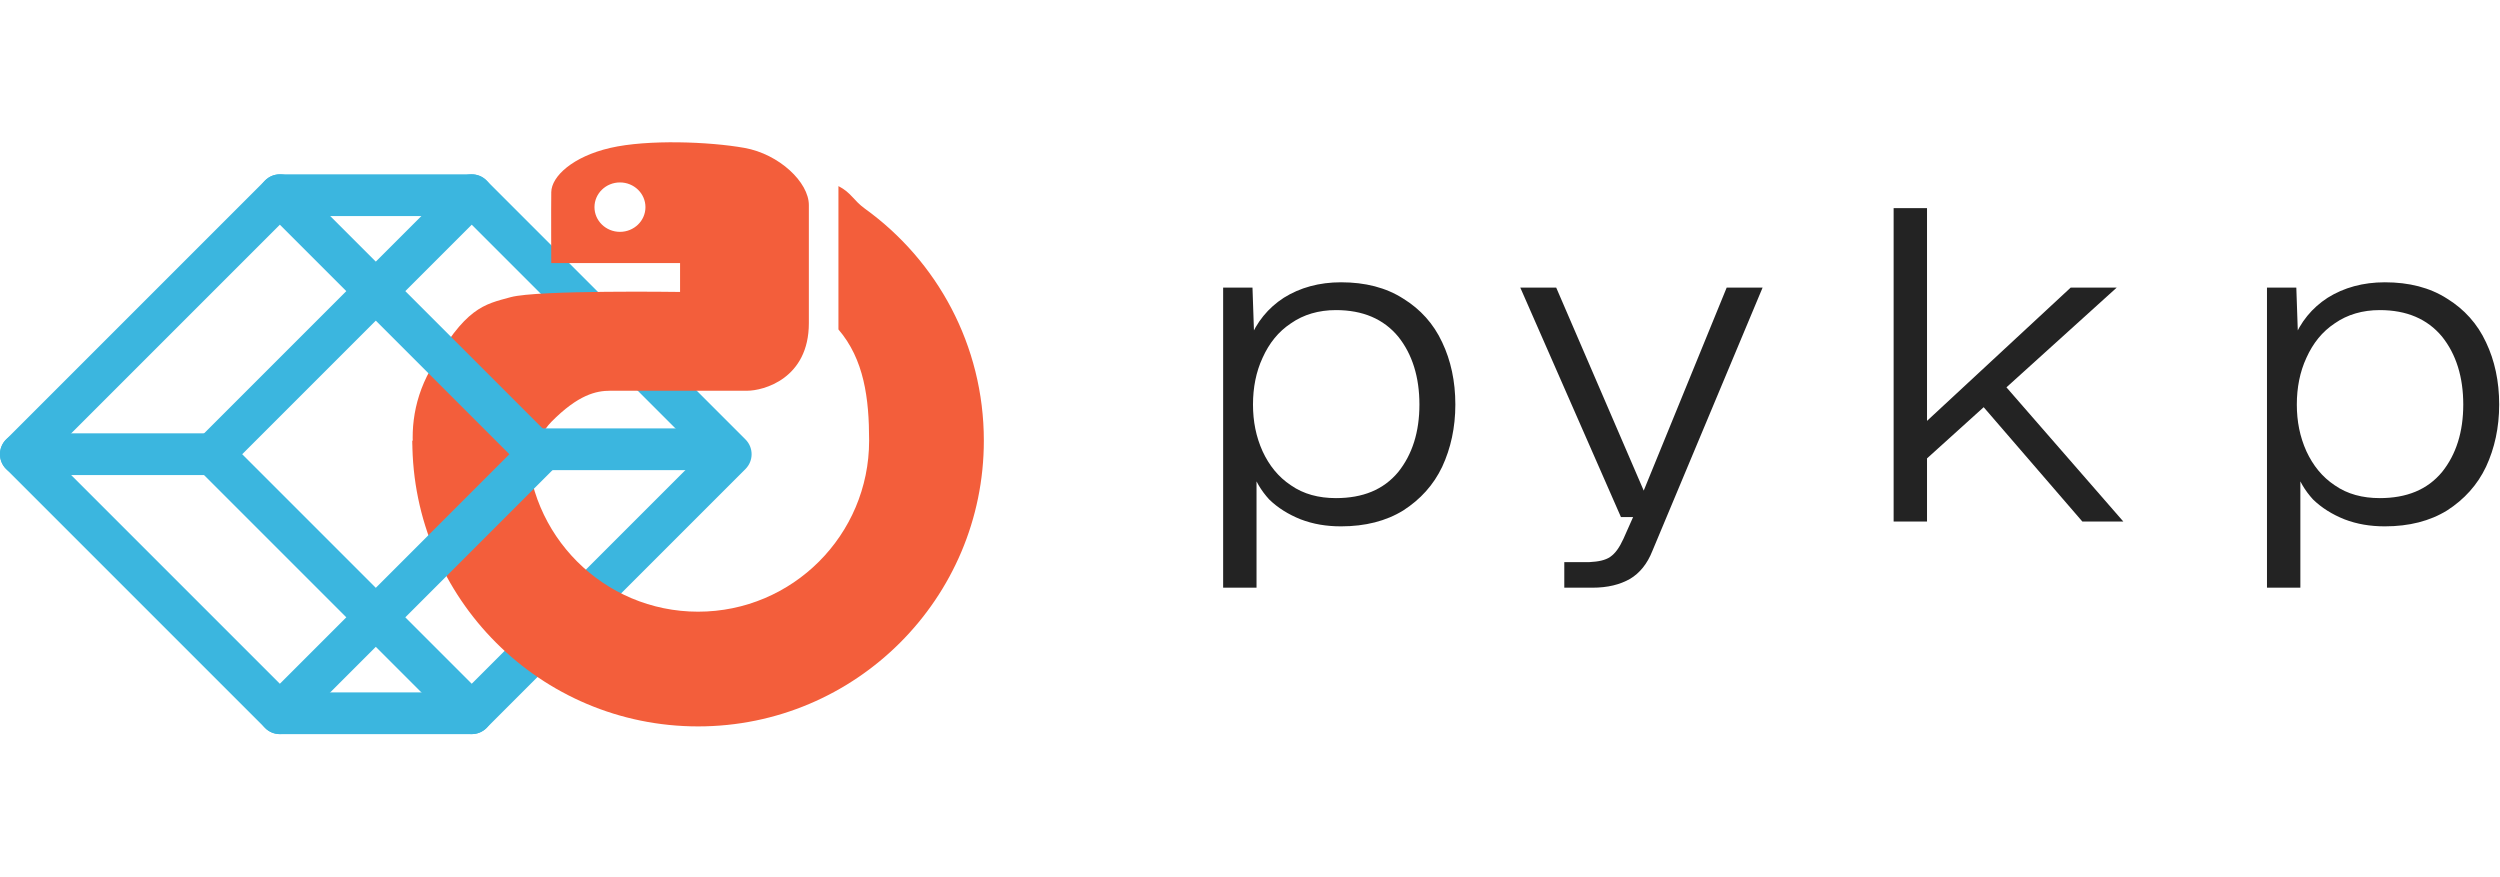
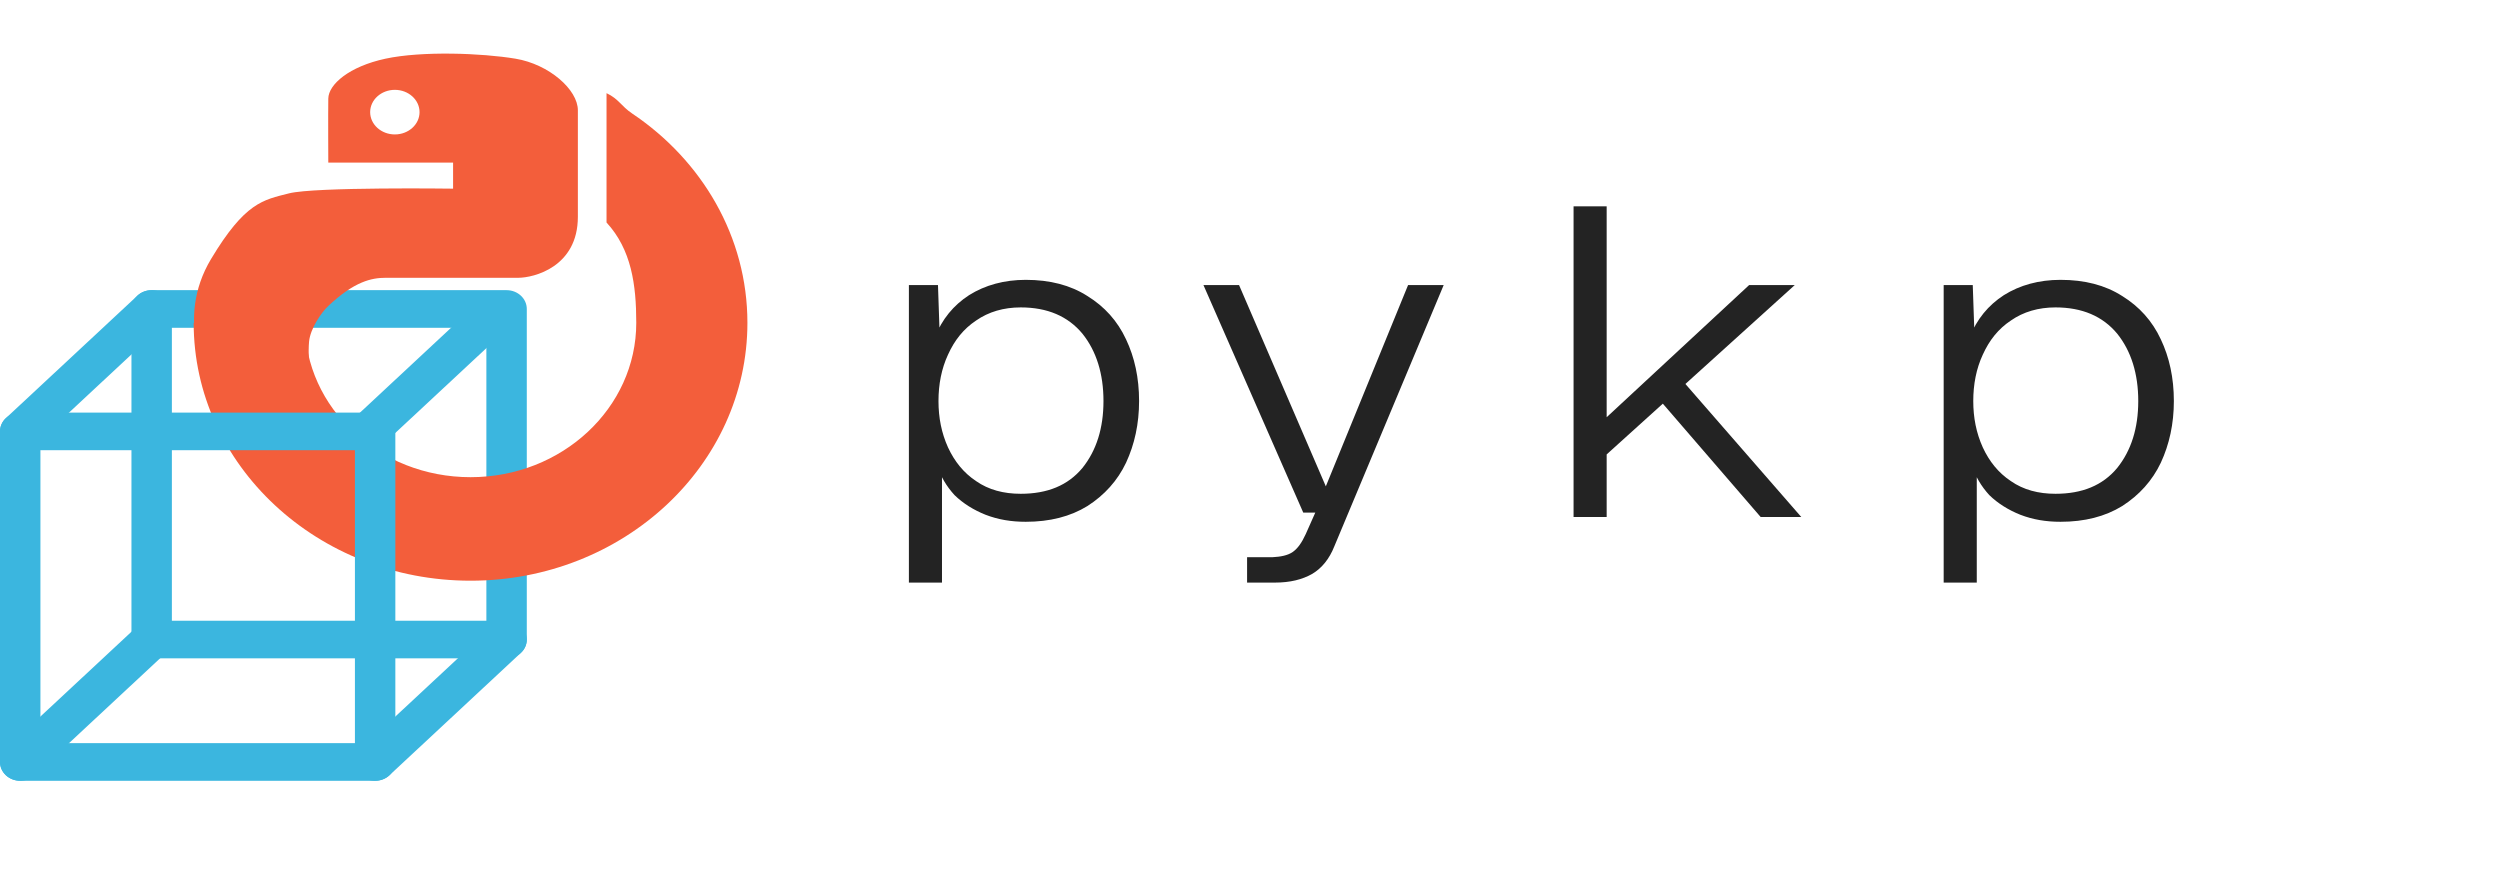
- <svg xmlns="http://www.w3.org/2000/svg" width="100%" height="100%" viewBox="0 0 2285 801" version="1.1" xml:space="preserve" style="fill-rule:evenodd;clip-rule:evenodd;stroke-linejoin:round;stroke-miterlimit:2;">
-   <g transform="matrix(1,0,0,1,-3407.93,-946)">
+ <svg xmlns="http://www.w3.org/2000/svg" width="100%" height="100%" viewBox="0 0 2305 801" version="1.1" xml:space="preserve" style="fill-rule:evenodd;clip-rule:evenodd;stroke-linejoin:round;stroke-miterlimit:2;">
+   <g transform="matrix(1,0,0,1,-3387.88,-946)">
    <g transform="matrix(1.7002,0,0,0.8716,-208.208,946)">
-       <g transform="matrix(1.87093,0,0,3.64956,6814.64,3734.56)">
-         <g transform="matrix(0.31272,0.31272,-0.31272,0.31272,-2478.23,-626.339)">
-           <path d="M-120.447,-718L-120.447,-480C-120.447,-472.515 -126.515,-466.447 -134,-466.447L-372,-466.447C-379.485,-466.447 -385.553,-472.515 -385.553,-480L-385.553,-718C-385.553,-725.485 -379.485,-731.553 -372,-731.553L-134,-731.553C-126.515,-731.553 -120.447,-725.485 -120.447,-718ZM-147.553,-704.447L-358.447,-704.447L-358.447,-493.553L-147.553,-493.553L-147.553,-704.447Z" style="fill:rgb(59,182,223);" />
-         </g>
-         <g transform="matrix(0.410805,0.429001,-0.410805,0.429001,-2540.79,-527.267)">
-           <path d="M-365.014,-646.504C-369.041,-642.478 -375.44,-642.339 -379.295,-646.195C-383.15,-650.05 -383.012,-656.449 -378.986,-660.475L-311.884,-727.577C-307.858,-731.603 -301.459,-731.742 -297.604,-727.886C-293.748,-724.031 -293.887,-717.632 -297.913,-713.606L-365.014,-646.504Z" style="fill:rgb(59,182,223);" />
-         </g>
-         <g transform="matrix(0.410805,0.429001,-0.410805,0.429001,-2540.79,-378.413)">
-           <path d="M-365.014,-646.504C-369.041,-642.478 -375.44,-642.339 -379.295,-646.195C-383.15,-650.05 -383.012,-656.449 -378.986,-660.475L-311.884,-727.577C-307.858,-731.603 -301.459,-731.742 -297.604,-727.886C-293.748,-724.031 -293.887,-717.632 -297.913,-713.606L-365.014,-646.504Z" style="fill:rgb(59,182,223);" />
-         </g>
-         <g transform="matrix(0.410805,0.429001,-0.410805,0.429001,-2615.22,-452.84)">
-           <path d="M-365.014,-646.504C-369.041,-642.478 -375.44,-642.339 -379.295,-646.195C-383.15,-650.05 -383.012,-656.449 -378.986,-660.475L-311.884,-727.577C-307.858,-731.603 -301.459,-731.742 -297.604,-727.886C-293.748,-724.031 -293.887,-717.632 -297.913,-713.606L-365.014,-646.504Z" style="fill:rgb(59,182,223);" />
-         </g>
-         <g transform="matrix(1.49825,8.87238e-17,-8.87238e-17,1.49825,-1360.07,210.58)">
-           <g transform="matrix(0.783665,0,0,0.783665,-1355.49,-637.077)">
-             <path d="M959.244,-192.396C962.403,-190.779 962.872,-188.928 965.73,-186.867C983.349,-174.164 994.828,-153.464 994.828,-130.104C994.828,-91.508 963.492,-60.172 924.896,-60.172C886.299,-60.172 854.963,-91.508 854.963,-130.104L883.037,-130.104C883.037,-107.002 901.793,-88.246 924.896,-88.246C947.998,-88.246 966.754,-107.002 966.754,-130.104C966.754,-140.49 965.516,-149.998 959.244,-157.318L959.244,-192.396Z" style="fill:rgb(243,94,59);" />
-           </g>
-           <g transform="matrix(0.514594,0,0,0.498823,-1005.16,-1043.9)">
-             <path d="M673,542.897C673,542.897 672.905,521.682 673,515.621C673.095,509.56 681.029,501.951 695,498.621C708.971,495.291 732.042,496.228 745,498.621C757.958,501.014 769,511.825 769,520.621L769,565.981C769,587.363 752.08,591.981 746,591.981L695,591.981C689.719,591.981 683.037,593.494 673,603.981C670.25,606.854 666.082,613.61 665.604,619.181C664.872,627.732 667,651 667,651C667,651 645.114,652.984 635,645C624.886,637.016 614.092,609.479 627.887,584.005C640.986,559.814 647.916,558.815 657.887,556.005C667.857,553.195 721,554 721,554L721,542.897L673,542.897ZM698.603,511.897C693.36,511.897 689.103,516.154 689.103,521.397C689.103,526.64 693.36,530.897 698.603,530.897C703.846,530.897 708.103,526.64 708.103,521.397C708.103,516.154 703.846,511.897 698.603,511.897Z" style="fill:rgb(243,94,59);" />
-           </g>
-         </g>
-         <g transform="matrix(0.31272,0.31272,-0.31272,0.31272,-2533.36,-626.339)">
-           <path d="M-120.447,-718L-120.447,-480C-120.447,-472.515 -126.515,-466.447 -134,-466.447L-372,-466.447C-379.485,-466.447 -385.553,-472.515 -385.553,-480L-385.553,-718C-385.553,-725.485 -379.485,-731.553 -372,-731.553L-134,-731.553C-126.515,-731.553 -120.447,-725.485 -120.447,-718ZM-147.553,-704.447L-358.447,-704.447L-358.447,-493.553L-147.553,-493.553L-147.553,-704.447Z" style="fill:rgb(59,182,223);" />
-         </g>
-         <g transform="matrix(0.332084,0.429001,-0.332084,0.429001,-2445.63,-454.259)">
-           <path d="M-365.014,-646.504C-369.995,-641.524 -377.169,-640.61 -381.024,-644.466C-384.88,-648.321 -383.966,-655.495 -378.986,-660.475L-311.884,-727.577C-306.904,-732.557 -299.73,-733.471 -295.874,-729.615C-292.019,-725.76 -292.933,-718.586 -297.913,-713.606L-365.014,-646.504Z" style="fill:rgb(59,182,223);" />
-         </g>
-       </g>
-     </g>
-     <g transform="matrix(1.7002,0,0,0.8716,-208.208,946)">
-       <g transform="matrix(4.87949,0,0,2.24063,8144.81,938.523)">
+       <g transform="matrix(4.87949,0,0,2.24063,7968.36,938.523)">
        <g transform="matrix(0.269836,0,0,1,-805.623,0)">
          <g transform="matrix(206.553,0,0,206.553,-1103.35,-174.797)">
            <path d="M0.086,-0.53L0.144,-0.53L0.148,-0.396L0.138,-0.411C0.152,-0.452 0.175,-0.484 0.206,-0.507C0.238,-0.53 0.276,-0.542 0.319,-0.542C0.367,-0.542 0.408,-0.53 0.442,-0.505C0.476,-0.481 0.502,-0.448 0.519,-0.406C0.536,-0.365 0.545,-0.318 0.545,-0.265C0.545,-0.213 0.536,-0.166 0.519,-0.124C0.502,-0.083 0.476,-0.05 0.442,-0.025C0.408,-0.001 0.367,0.011 0.319,0.011C0.29,0.011 0.264,0.006 0.239,-0.005C0.215,-0.016 0.194,-0.031 0.177,-0.05C0.161,-0.07 0.149,-0.093 0.142,-0.119L0.152,-0.134L0.152,0.15L0.086,0.15L0.086,-0.53ZM0.145,-0.265C0.145,-0.227 0.151,-0.192 0.164,-0.159C0.177,-0.127 0.195,-0.101 0.22,-0.082C0.245,-0.062 0.275,-0.053 0.309,-0.053C0.362,-0.053 0.403,-0.072 0.432,-0.112C0.46,-0.152 0.474,-0.203 0.474,-0.265C0.474,-0.327 0.46,-0.379 0.432,-0.419C0.403,-0.459 0.362,-0.479 0.309,-0.479C0.275,-0.479 0.245,-0.469 0.22,-0.449C0.195,-0.43 0.177,-0.404 0.164,-0.371C0.151,-0.339 0.145,-0.303 0.145,-0.265Z" style="fill:rgb(35,35,35);fill-rule:nonzero;" />
          </g>
          <g transform="matrix(206.553,0,0,206.553,-969.017,-174.797)">
            <path d="M0.094,-0.53L0.267,-0.07L0.431,-0.53L0.502,-0.53L0.284,0.067C0.274,0.096 0.259,0.117 0.24,0.13C0.22,0.143 0.196,0.15 0.165,0.15L0.11,0.15L0.11,0.092L0.16,0.092C0.177,0.091 0.191,0.088 0.201,0.08C0.211,0.072 0.219,0.059 0.227,0.039L0.246,-0.01L0.222,-0.01L0.023,-0.53L0.094,-0.53Z" style="fill:rgb(35,35,35);fill-rule:nonzero;" />
          </g>
          <g transform="matrix(206.553,0,0,206.553,-829.594,-174.797)">
            <path d="M0.152,-0.71L0.152,-0.228L0.436,-0.53L0.527,-0.53L0.309,-0.304L0.54,-0L0.459,-0L0.264,-0.259L0.152,-0.143L0.152,-0L0.086,-0L0.086,-0.71L0.152,-0.71Z" style="fill:rgb(35,35,35);fill-rule:nonzero;" />
          </g>
          <g transform="matrix(206.553,0,0,206.553,-677.159,-174.797)">
            <path d="M0.086,-0.53L0.144,-0.53L0.148,-0.396L0.138,-0.411C0.152,-0.452 0.175,-0.484 0.206,-0.507C0.238,-0.53 0.276,-0.542 0.319,-0.542C0.367,-0.542 0.408,-0.53 0.442,-0.505C0.476,-0.481 0.502,-0.448 0.519,-0.406C0.536,-0.365 0.545,-0.318 0.545,-0.265C0.545,-0.213 0.536,-0.166 0.519,-0.124C0.502,-0.083 0.476,-0.05 0.442,-0.025C0.408,-0.001 0.367,0.011 0.319,0.011C0.29,0.011 0.264,0.006 0.239,-0.005C0.215,-0.016 0.194,-0.031 0.177,-0.05C0.161,-0.07 0.149,-0.093 0.142,-0.119L0.152,-0.134L0.152,0.15L0.086,0.15L0.086,-0.53ZM0.145,-0.265C0.145,-0.227 0.151,-0.192 0.164,-0.159C0.177,-0.127 0.195,-0.101 0.22,-0.082C0.245,-0.062 0.275,-0.053 0.309,-0.053C0.362,-0.053 0.403,-0.072 0.432,-0.112C0.46,-0.152 0.474,-0.203 0.474,-0.265C0.474,-0.327 0.46,-0.379 0.432,-0.419C0.403,-0.459 0.362,-0.479 0.309,-0.479C0.275,-0.479 0.245,-0.469 0.22,-0.449C0.195,-0.43 0.177,-0.404 0.164,-0.371C0.151,-0.339 0.145,-0.303 0.145,-0.265Z" style="fill:rgb(35,35,35);fill-rule:nonzero;" />
          </g>
          <g transform="matrix(206.553,0,0,206.553,-554.675,-174.797)">
                    </g>
        </g>
      </g>
    </g>
    <g transform="matrix(1.7002,0,0,0.8716,-208.208,946)">
-       <g transform="matrix(0.418461,0,0,1.14732,774.005,4.54747e-13)">
+       <g transform="matrix(0.146743,0,0,1.14732,2524.83,4.54747e-13)">
        <rect x="3233" y="0" width="3210.52" height="801" style="fill:none;" />
+       </g>
+     </g>
+     <g transform="matrix(1.7002,0,0,0.8716,-208.208,946)">
+       <g transform="matrix(0.812301,0,0,1.58453,-1095.14,-3061.99)">
+         <g transform="matrix(0.995558,-6.11316e-16,-2.88056e-16,0.927194,4423.63,2804.43)">
+           <path d="M-120.447,-718L-120.447,-480C-120.447,-472.515 -126.515,-466.447 -134,-466.447L-372,-466.447C-379.485,-466.447 -385.553,-472.515 -385.553,-480L-385.553,-718C-385.553,-725.485 -379.485,-731.553 -372,-731.553L-134,-731.553C-126.515,-731.553 -120.447,-725.485 -120.447,-718ZM-147.553,-704.447L-358.447,-704.447L-358.447,-493.553L-147.553,-493.553L-147.553,-704.447Z" style="fill:rgb(59,182,223);" />
+         </g>
+         <g transform="matrix(1.33678,0.0269758,0.0289648,1.24498,4481.73,3044.06)">
+           <path d="M-365.014,-646.504C-369.041,-642.478 -375.44,-642.339 -379.295,-646.195C-383.15,-650.05 -383.012,-656.449 -378.986,-660.475L-311.884,-727.577C-307.858,-731.603 -301.459,-731.742 -297.604,-727.886C-293.748,-724.031 -293.887,-717.632 -297.913,-713.606L-365.014,-646.504Z" style="fill:rgb(59,182,223);" />
+         </g>
+         <g transform="matrix(1.33678,0.0269758,0.0289648,1.24498,4718.68,3264.73)">
+           <path d="M-365.014,-646.504C-369.041,-642.478 -375.44,-642.339 -379.295,-646.195C-383.15,-650.05 -383.012,-656.449 -378.986,-660.475L-311.884,-727.577C-307.858,-731.603 -301.459,-731.742 -297.604,-727.886C-293.748,-724.031 -293.887,-717.632 -297.913,-713.606L-365.014,-646.504Z" style="fill:rgb(59,182,223);" />
+         </g>
+         <g transform="matrix(1.33678,0.0269758,0.0289648,1.24498,4481.73,3264.73)">
+           <path d="M-365.014,-646.504C-369.041,-642.478 -375.44,-642.339 -379.295,-646.195C-383.15,-650.05 -383.012,-656.449 -378.986,-660.475L-311.884,-727.577C-307.858,-731.603 -301.459,-731.742 -297.604,-727.886C-293.748,-724.031 -293.887,-717.632 -297.913,-713.606L-365.014,-646.504Z" style="fill:rgb(59,182,223);" />
+         </g>
+         <g transform="matrix(2.64309,-1.52829e-16,2.88056e-16,2.46159,1821.58,2468.22)">
+           <path d="M959.244,-192.396C962.403,-190.779 962.872,-188.928 965.73,-186.867C983.349,-174.164 994.828,-153.464 994.828,-130.104C994.828,-91.508 963.492,-60.172 924.896,-60.172C886.299,-60.172 854.963,-91.508 854.963,-130.104L883.037,-130.104C883.037,-107.002 901.793,-88.246 924.896,-88.246C947.998,-88.246 966.754,-107.002 966.754,-130.104C966.754,-140.49 965.516,-149.998 959.244,-157.318L959.244,-192.396Z" style="fill:rgb(243,94,59);" />
+         </g>
+         <g transform="matrix(1.73558,1.52829e-16,2.88056e-16,1.56687,3003.15,1190.33)">
+           <path d="M673,542.897C673,542.897 672.905,521.682 673,515.621C673.095,509.56 681.029,501.951 695,498.621C708.971,495.291 732.042,496.228 745,498.621C757.958,501.014 769,511.825 769,520.621L769,565.981C769,587.363 752.08,591.981 746,591.981L695,591.981C689.719,591.981 683.037,593.494 673,603.981C670.25,606.854 666.082,613.61 665.604,619.181C664.872,627.732 667,651 667,651C667,651 645.114,652.984 635,645C624.886,637.016 614.092,609.479 627.887,584.005C640.986,559.814 647.916,558.815 657.887,556.005C667.857,553.195 721,554 721,554L721,542.897L673,542.897ZM698.603,511.897C693.36,511.897 689.103,516.154 689.103,521.397C689.103,526.64 693.36,530.897 698.603,530.897C703.846,530.897 708.103,526.64 708.103,521.397C708.103,516.154 703.846,511.897 698.603,511.897Z" style="fill:rgb(243,94,59);" />
+         </g>
+         <g transform="matrix(0.995558,-6.11316e-16,-2.88056e-16,0.927194,4335.87,2886.16)">
+           <path d="M-120.447,-718L-120.447,-480C-120.447,-472.515 -126.515,-466.447 -134,-466.447L-372,-466.447C-379.485,-466.447 -385.553,-472.515 -385.553,-480L-385.553,-718C-385.553,-725.485 -379.485,-731.553 -372,-731.553L-134,-731.553C-126.515,-731.553 -120.447,-725.485 -120.447,-718ZM-147.553,-704.447L-358.447,-704.447L-358.447,-493.553L-147.553,-493.553L-147.553,-704.447Z" style="fill:rgb(59,182,223);" />
+         </g>
+         <g transform="matrix(1.21147,0.143677,0.154271,1.12828,4749.43,3011.21)">
+           <path d="M-365.014,-646.504C-369.995,-641.524 -377.169,-640.61 -381.024,-644.466C-384.88,-648.321 -383.966,-655.495 -378.986,-660.475L-311.884,-727.577C-306.904,-732.557 -299.73,-733.471 -295.874,-729.615C-292.019,-725.76 -292.933,-718.586 -297.913,-713.606L-365.014,-646.504Z" style="fill:rgb(59,182,223);" />
+         </g>
      </g>
    </g>
  </g>
</svg>
